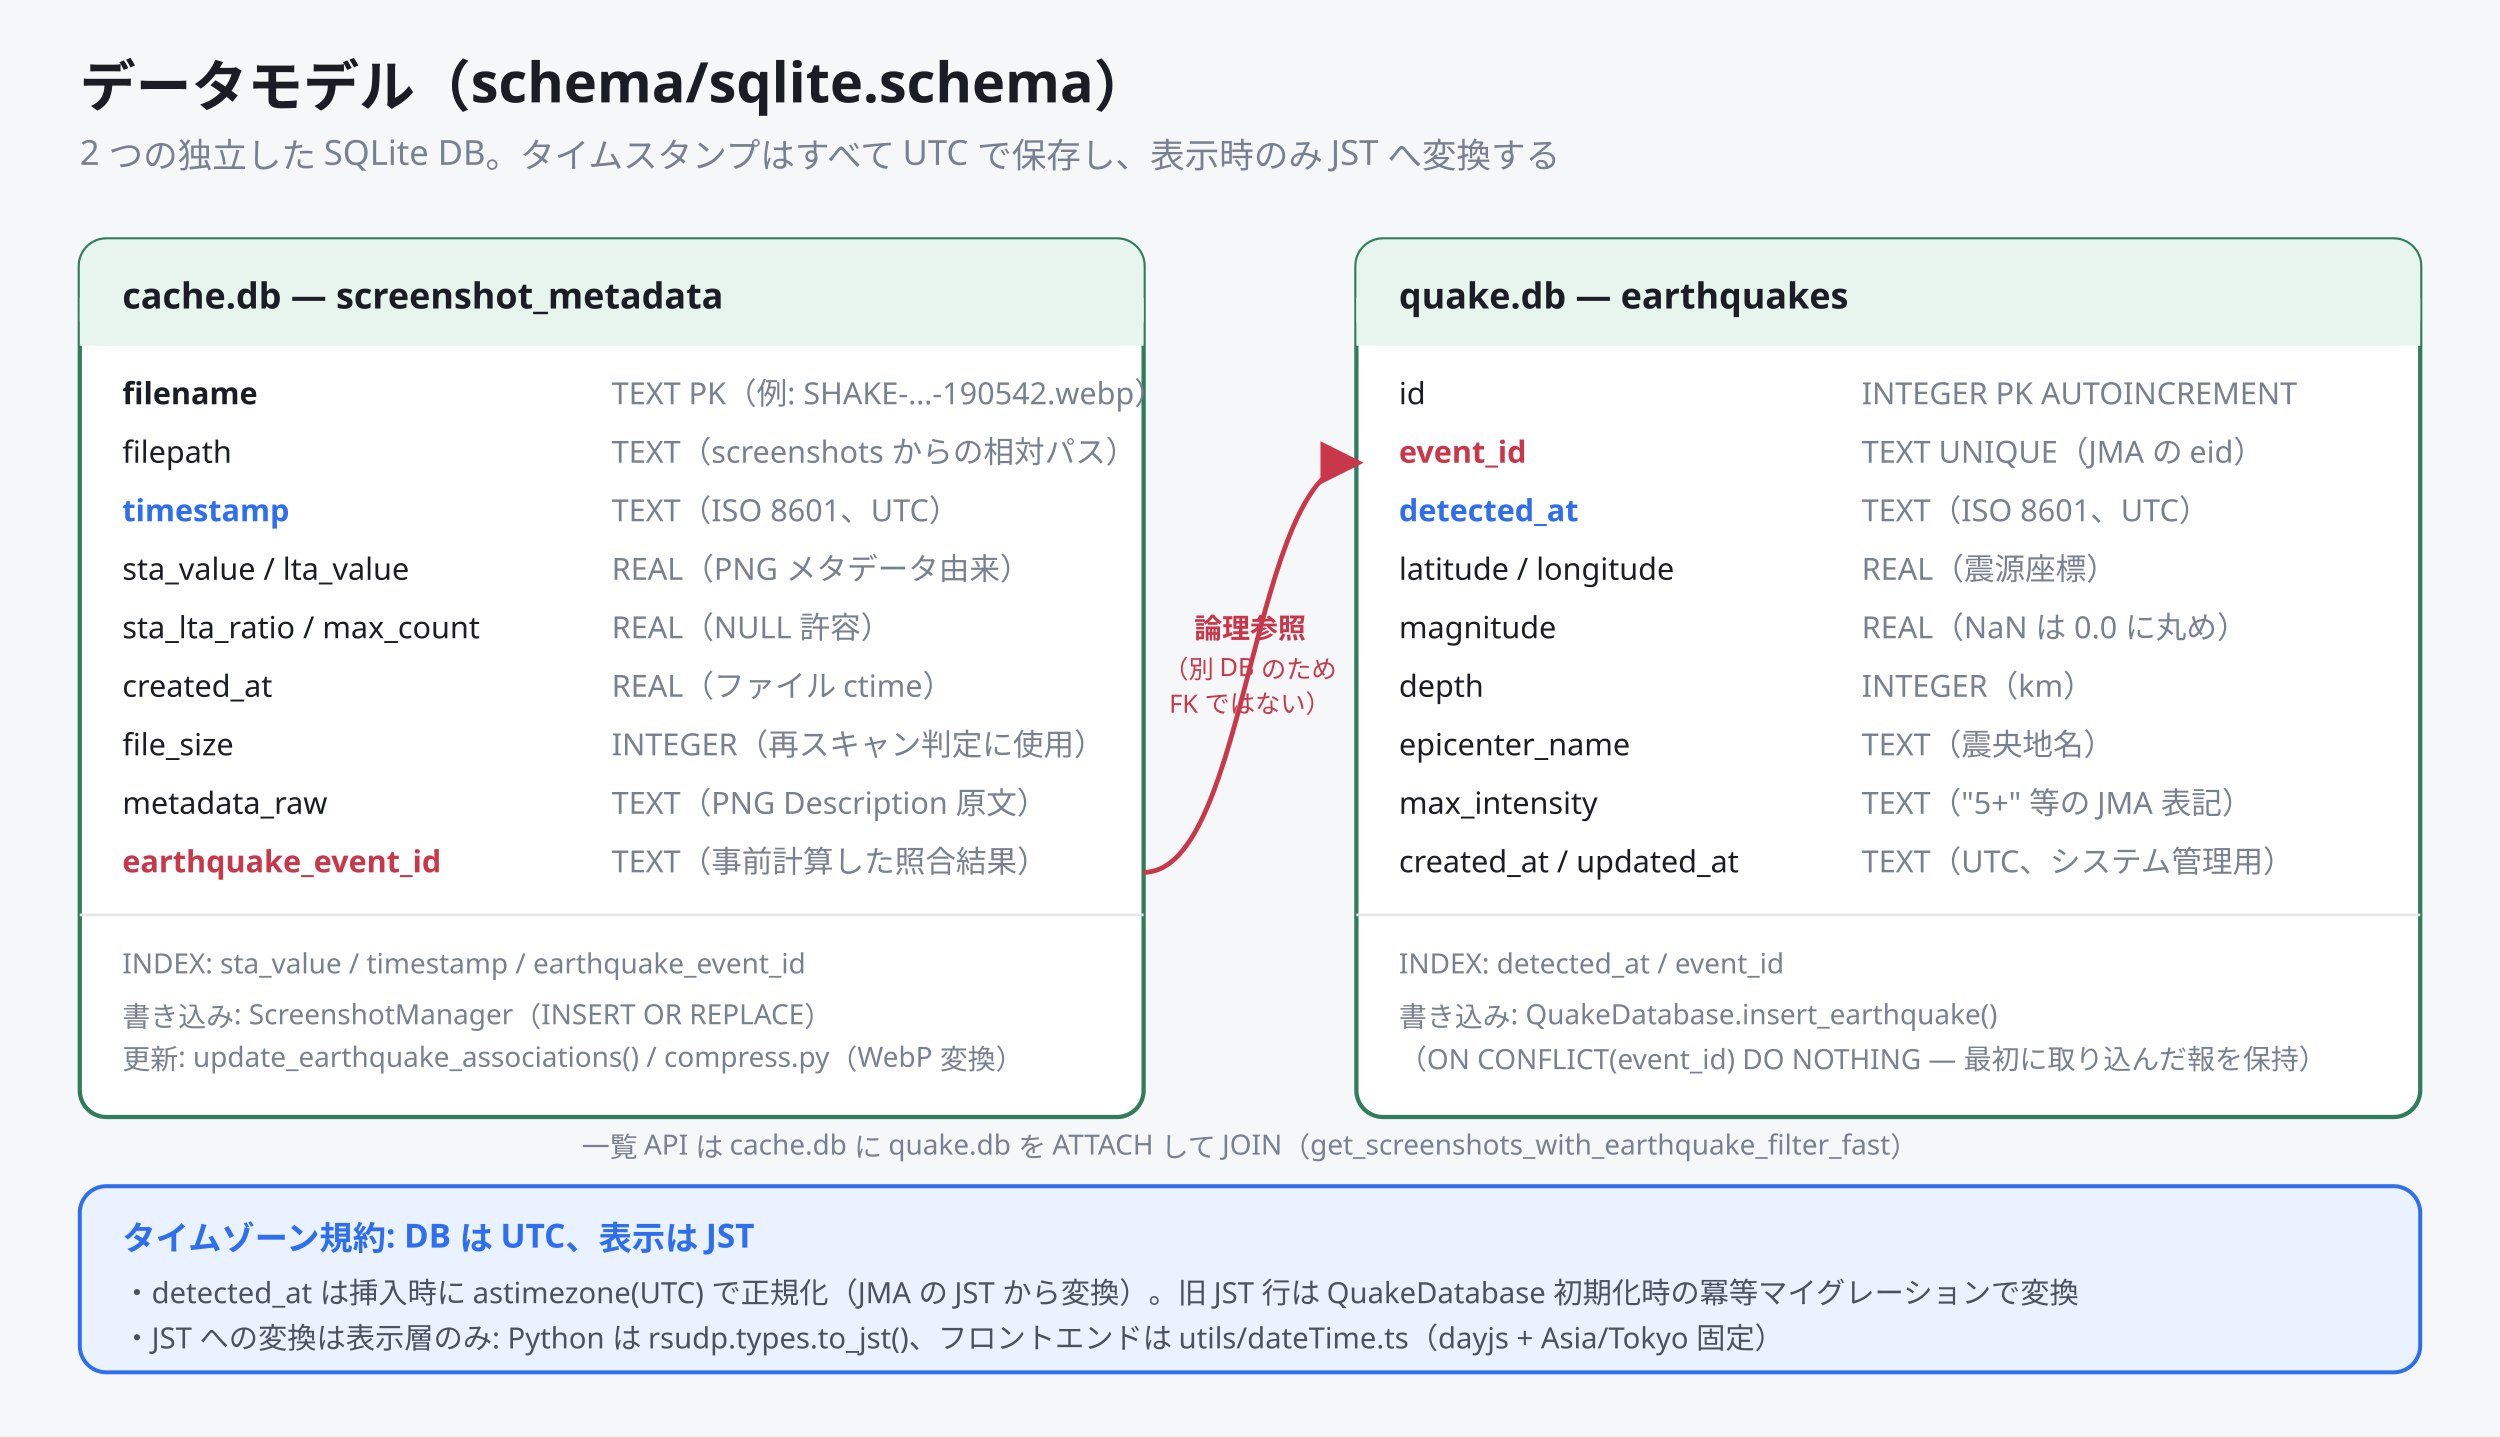
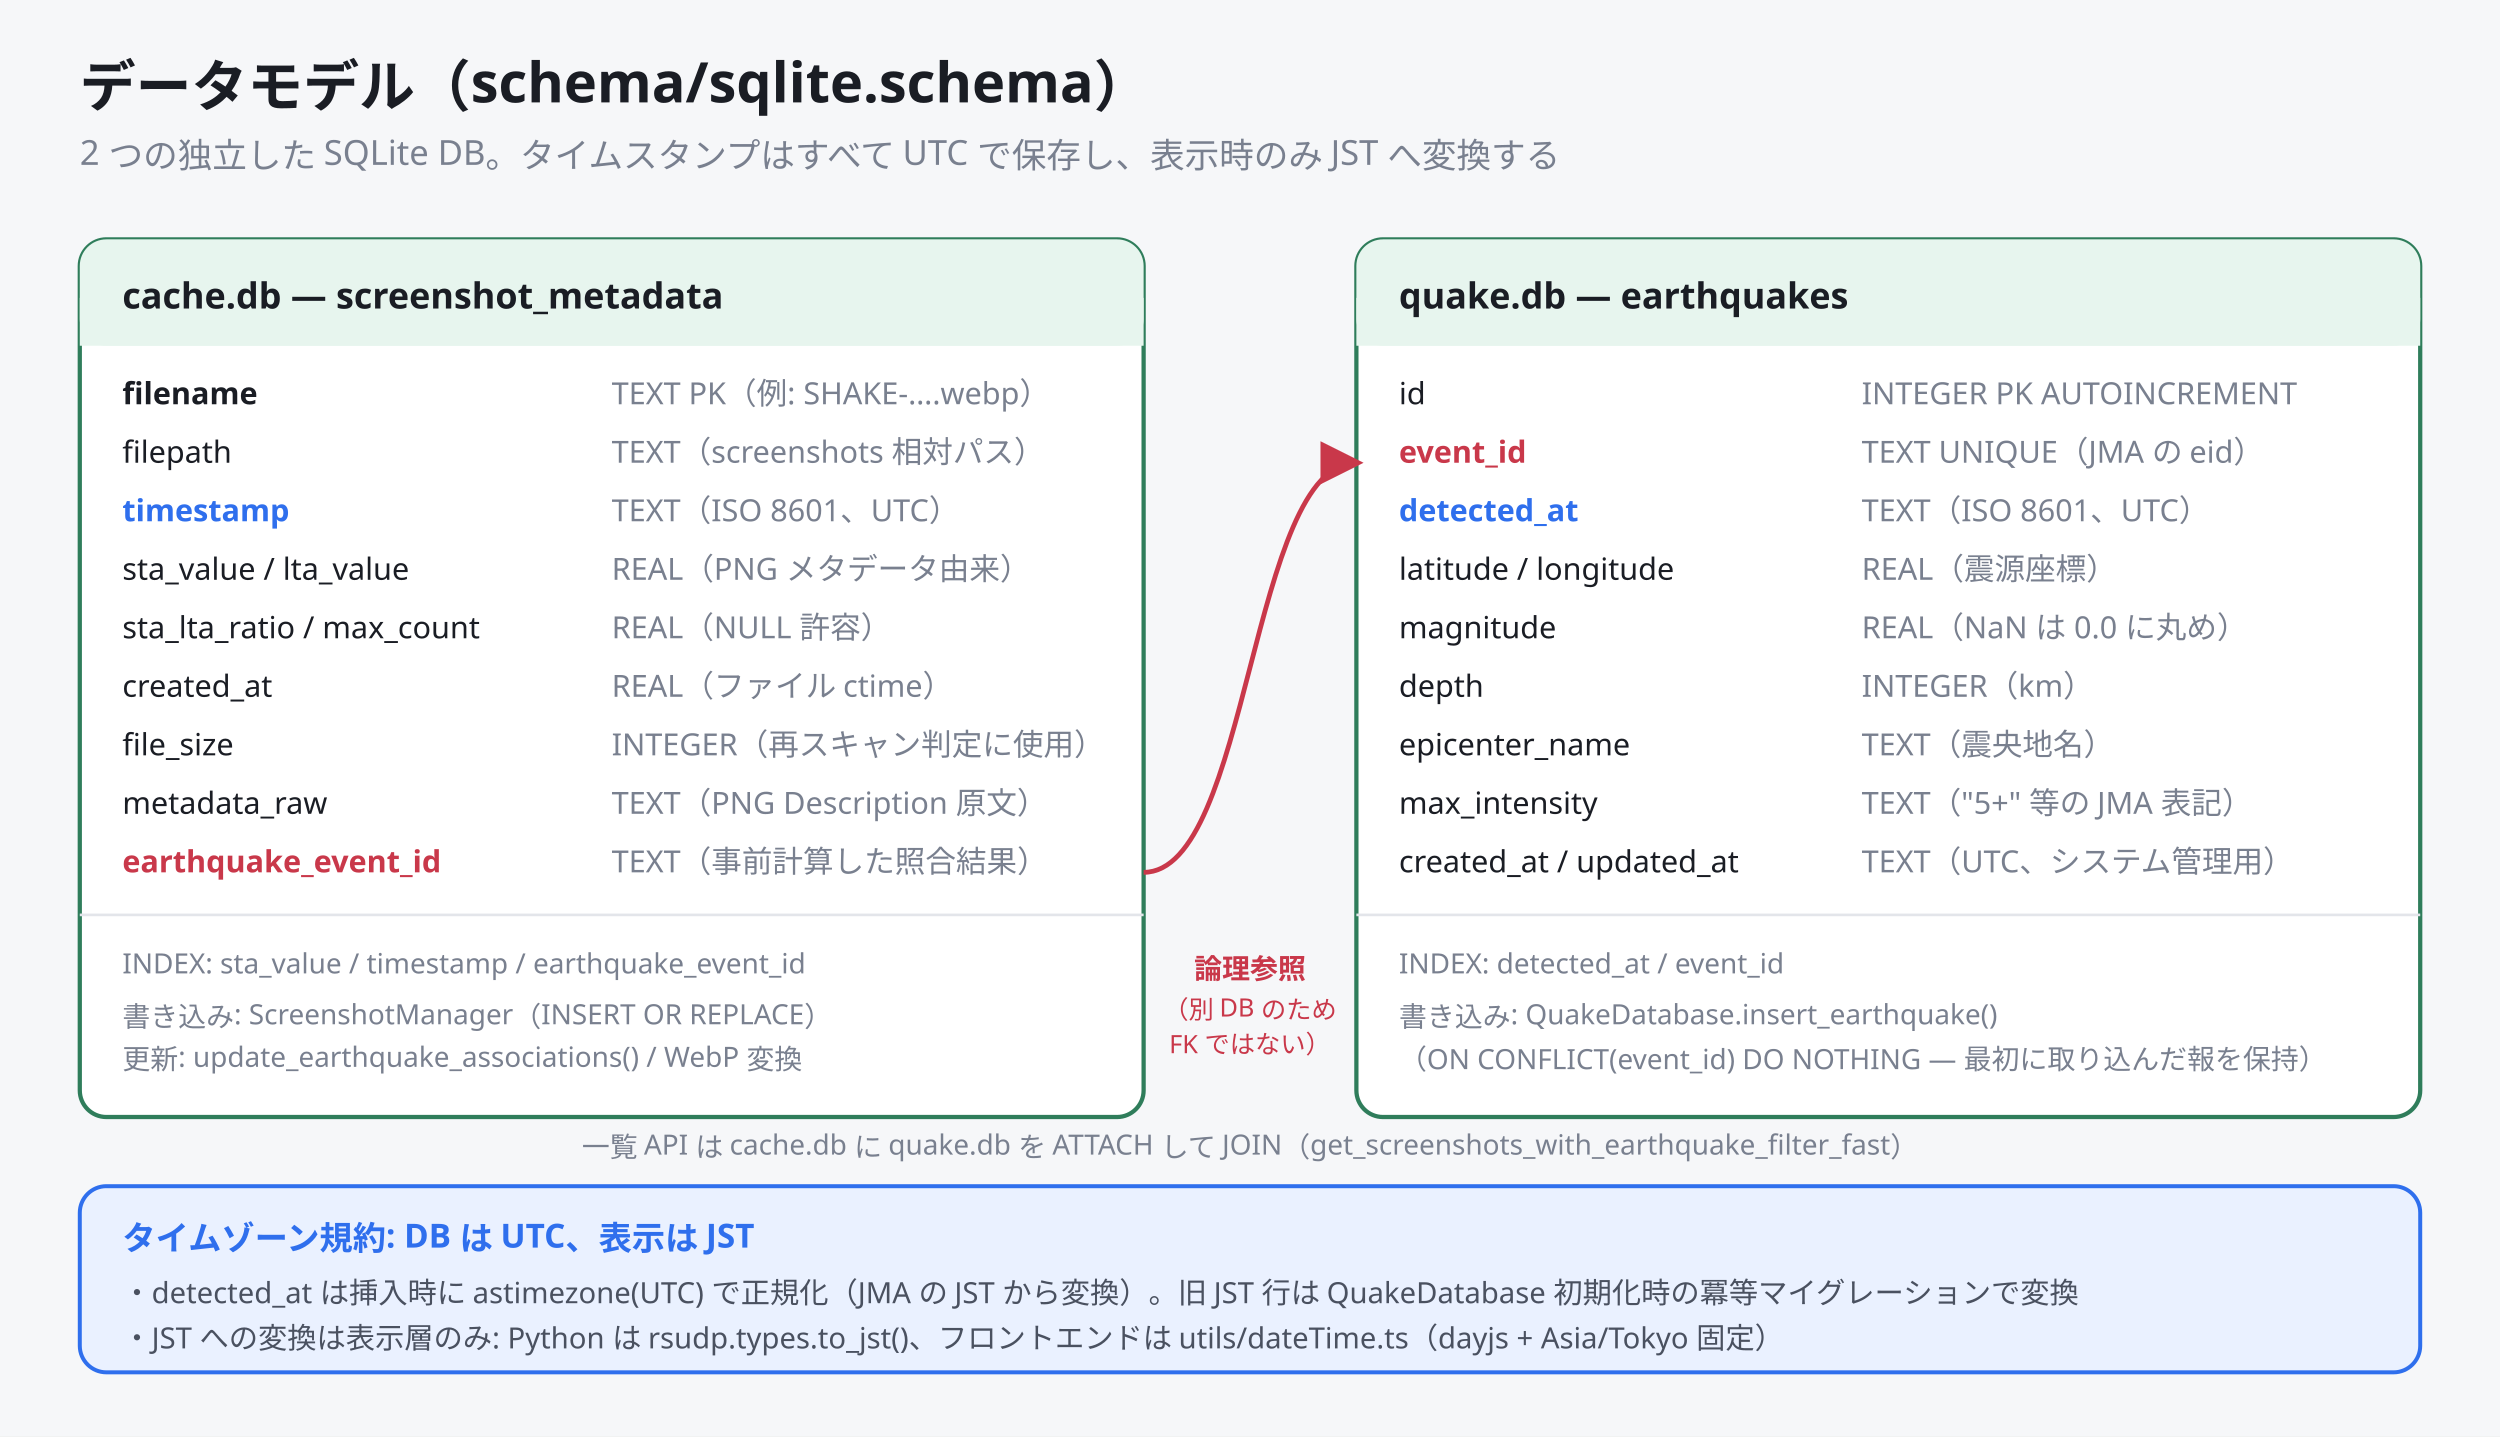
<svg xmlns="http://www.w3.org/2000/svg" viewBox="0 0 940 540" font-family="'Segoe UI',system-ui,'Hiragino Kaku Gothic ProN','Noto Sans JP',sans-serif">
  <defs>
    <marker id="a" markerWidth="9" markerHeight="9" refX="7.5" refY="4.5" orient="auto">
      <path d="M0,0 L9,4.5 L0,9 z" fill="#c9384a" />
    </marker>
  </defs>
  <rect x="0" y="0" width="940" height="540" fill="#f6f7f9" />
  <text x="30" y="40" font-size="21" font-weight="700" fill="#1a1d24">データモデル（schema/sqlite.schema）</text>
  <text x="30" y="62" font-size="13" fill="#79808f">2 つの独立した SQLite DB。タイムスタンプはすべて UTC で保存し、表示時のみ JST へ変換する</text>
  <rect x="30" y="90" width="400" height="330" rx="10" fill="#ffffff" stroke="#2f7d5b" stroke-width="1.6" />
  <rect x="30" y="90" width="400" height="40" rx="10" fill="#e7f5ee" />
  <rect x="30" y="112" width="400" height="18" fill="#e7f5ee" />
  <text x="46" y="116" font-size="13.5" font-weight="700" fill="#1a1d24">cache.db — screenshot_metadata</text>
  <g font-size="11.5" fill="#1a1d24">
    <text x="46" y="152" font-weight="700">filename</text>
-     <text x="230" y="152" fill="#79808f">TEXT PK（例: SHAKE-…-190542.webp）</text>
+     <text x="230" y="152" fill="#79808f">TEXT PK（例: SHAKE-….webp）</text>
    <text x="46" y="174">filepath</text>
-     <text x="230" y="174" fill="#79808f">TEXT（screenshots からの相対パス）</text>
+     <text x="230" y="174" fill="#79808f">TEXT（screenshots 相対パス）</text>
    <text x="46" y="196" font-weight="700" fill="#2f6fed">timestamp</text>
    <text x="230" y="196" fill="#79808f">TEXT（ISO 8601、UTC）</text>
    <text x="46" y="218">sta_value / lta_value</text>
    <text x="230" y="218" fill="#79808f">REAL（PNG メタデータ由来）</text>
    <text x="46" y="240">sta_lta_ratio / max_count</text>
    <text x="230" y="240" fill="#79808f">REAL（NULL 許容）</text>
    <text x="46" y="262">created_at</text>
    <text x="230" y="262" fill="#79808f">REAL（ファイル ctime）</text>
    <text x="46" y="284">file_size</text>
    <text x="230" y="284" fill="#79808f">INTEGER（再スキャン判定に使用）</text>
    <text x="46" y="306">metadata_raw</text>
    <text x="230" y="306" fill="#79808f">TEXT（PNG Description 原文）</text>
    <text x="46" y="328" font-weight="700" fill="#c9384a">earthquake_event_id</text>
    <text x="230" y="328" fill="#79808f">TEXT（事前計算した照合結果）</text>
  </g>
  <line x1="30" y1="344" x2="430" y2="344" stroke="#e3e5ea" stroke-width="1" />
  <text x="46" y="366" font-size="10.5" fill="#79808f">INDEX: sta_value / timestamp / earthquake_event_id</text>
  <text x="46" y="386" font-size="10.5" fill="#79808f">書き込み: ScreenshotManager（INSERT OR REPLACE）</text>
-   <text x="46" y="402" font-size="10.5" fill="#79808f">更新: update_earthquake_associations() / compress.py（WebP 変換）</text>
+   <text x="46" y="402" font-size="10.5" fill="#79808f">更新: update_earthquake_associations() / WebP 変換</text>
  <rect x="510" y="90" width="400" height="330" rx="10" fill="#ffffff" stroke="#2f7d5b" stroke-width="1.6" />
  <rect x="510" y="90" width="400" height="40" rx="10" fill="#e7f5ee" />
  <rect x="510" y="112" width="400" height="18" fill="#e7f5ee" />
  <text x="526" y="116" font-size="13.5" font-weight="700" fill="#1a1d24">quake.db — earthquakes</text>
  <g font-size="11.5" fill="#1a1d24">
    <text x="526" y="152">id</text>
    <text x="700" y="152" fill="#79808f">INTEGER PK AUTOINCREMENT</text>
    <text x="526" y="174" font-weight="700" fill="#c9384a">event_id</text>
    <text x="700" y="174" fill="#79808f">TEXT UNIQUE（JMA の eid）</text>
    <text x="526" y="196" font-weight="700" fill="#2f6fed">detected_at</text>
    <text x="700" y="196" fill="#79808f">TEXT（ISO 8601、UTC）</text>
    <text x="526" y="218">latitude / longitude</text>
    <text x="700" y="218" fill="#79808f">REAL（震源座標）</text>
    <text x="526" y="240">magnitude</text>
    <text x="700" y="240" fill="#79808f">REAL（NaN は 0.0 に丸め）</text>
    <text x="526" y="262">depth</text>
    <text x="700" y="262" fill="#79808f">INTEGER（km）</text>
    <text x="526" y="284">epicenter_name</text>
    <text x="700" y="284" fill="#79808f">TEXT（震央地名）</text>
    <text x="526" y="306">max_intensity</text>
    <text x="700" y="306" fill="#79808f">TEXT（"5+" 等の JMA 表記）</text>
    <text x="526" y="328">created_at / updated_at</text>
    <text x="700" y="328" fill="#79808f">TEXT（UTC、システム管理用）</text>
  </g>
  <line x1="510" y1="344" x2="910" y2="344" stroke="#e3e5ea" stroke-width="1" />
  <text x="526" y="366" font-size="10.5" fill="#79808f">INDEX: detected_at / event_id</text>
  <text x="526" y="386" font-size="10.5" fill="#79808f">書き込み: QuakeDatabase.insert_earthquake()</text>
  <text x="526" y="402" font-size="10.5" fill="#79808f">（ON CONFLICT(event_id) DO NOTHING — 最初に取り込んだ報を保持）</text>
  <path d="M430,328 C470,328 470,174 510,174" fill="none" stroke="#c9384a" stroke-width="1.8" marker-end="url(#a)" />
-   <text x="470" y="240" font-size="10.5" font-weight="700" fill="#c9384a" text-anchor="middle">論理参照</text>
-   <text x="470" y="255" font-size="9.5" fill="#c9384a" text-anchor="middle">（別 DB のため</text>
-   <text x="470" y="268" font-size="9.5" fill="#c9384a" text-anchor="middle">FK ではない）</text>
+   <text x="470" y="368" font-size="10.5" font-weight="700" fill="#c9384a" text-anchor="middle">論理参照</text>
+   <text x="470" y="383" font-size="9.5" fill="#c9384a" text-anchor="middle">（別 DB のため</text>
+   <text x="470" y="396" font-size="9.5" fill="#c9384a" text-anchor="middle">FK ではない）</text>
  <rect x="30" y="446" width="880" height="70" rx="10" fill="#eaf1ff" stroke="#2f6fed" stroke-width="1.5" />
  <text x="46" y="470" font-size="12.5" font-weight="700" fill="#2f6fed">タイムゾーン規約: DB は UTC、表示は JST</text>
  <text x="46" y="490" font-size="11" fill="#4a5160">・detected_at は挿入時に astimezone(UTC) で正規化（JMA の JST から変換）。旧 JST 行は QuakeDatabase 初期化時の冪等マイグレーションで変換</text>
  <text x="46" y="507" font-size="11" fill="#4a5160">・JST への変換は表示層のみ: Python は rsudp.types.to_jst()、フロントエンドは utils/dateTime.ts（dayjs + Asia/Tokyo 固定）</text>
  <text x="470" y="435" font-size="10.5" fill="#79808f" text-anchor="middle">一覧 API は cache.db に quake.db を ATTACH して JOIN（get_screenshots_with_earthquake_filter_fast）</text>
</svg>
